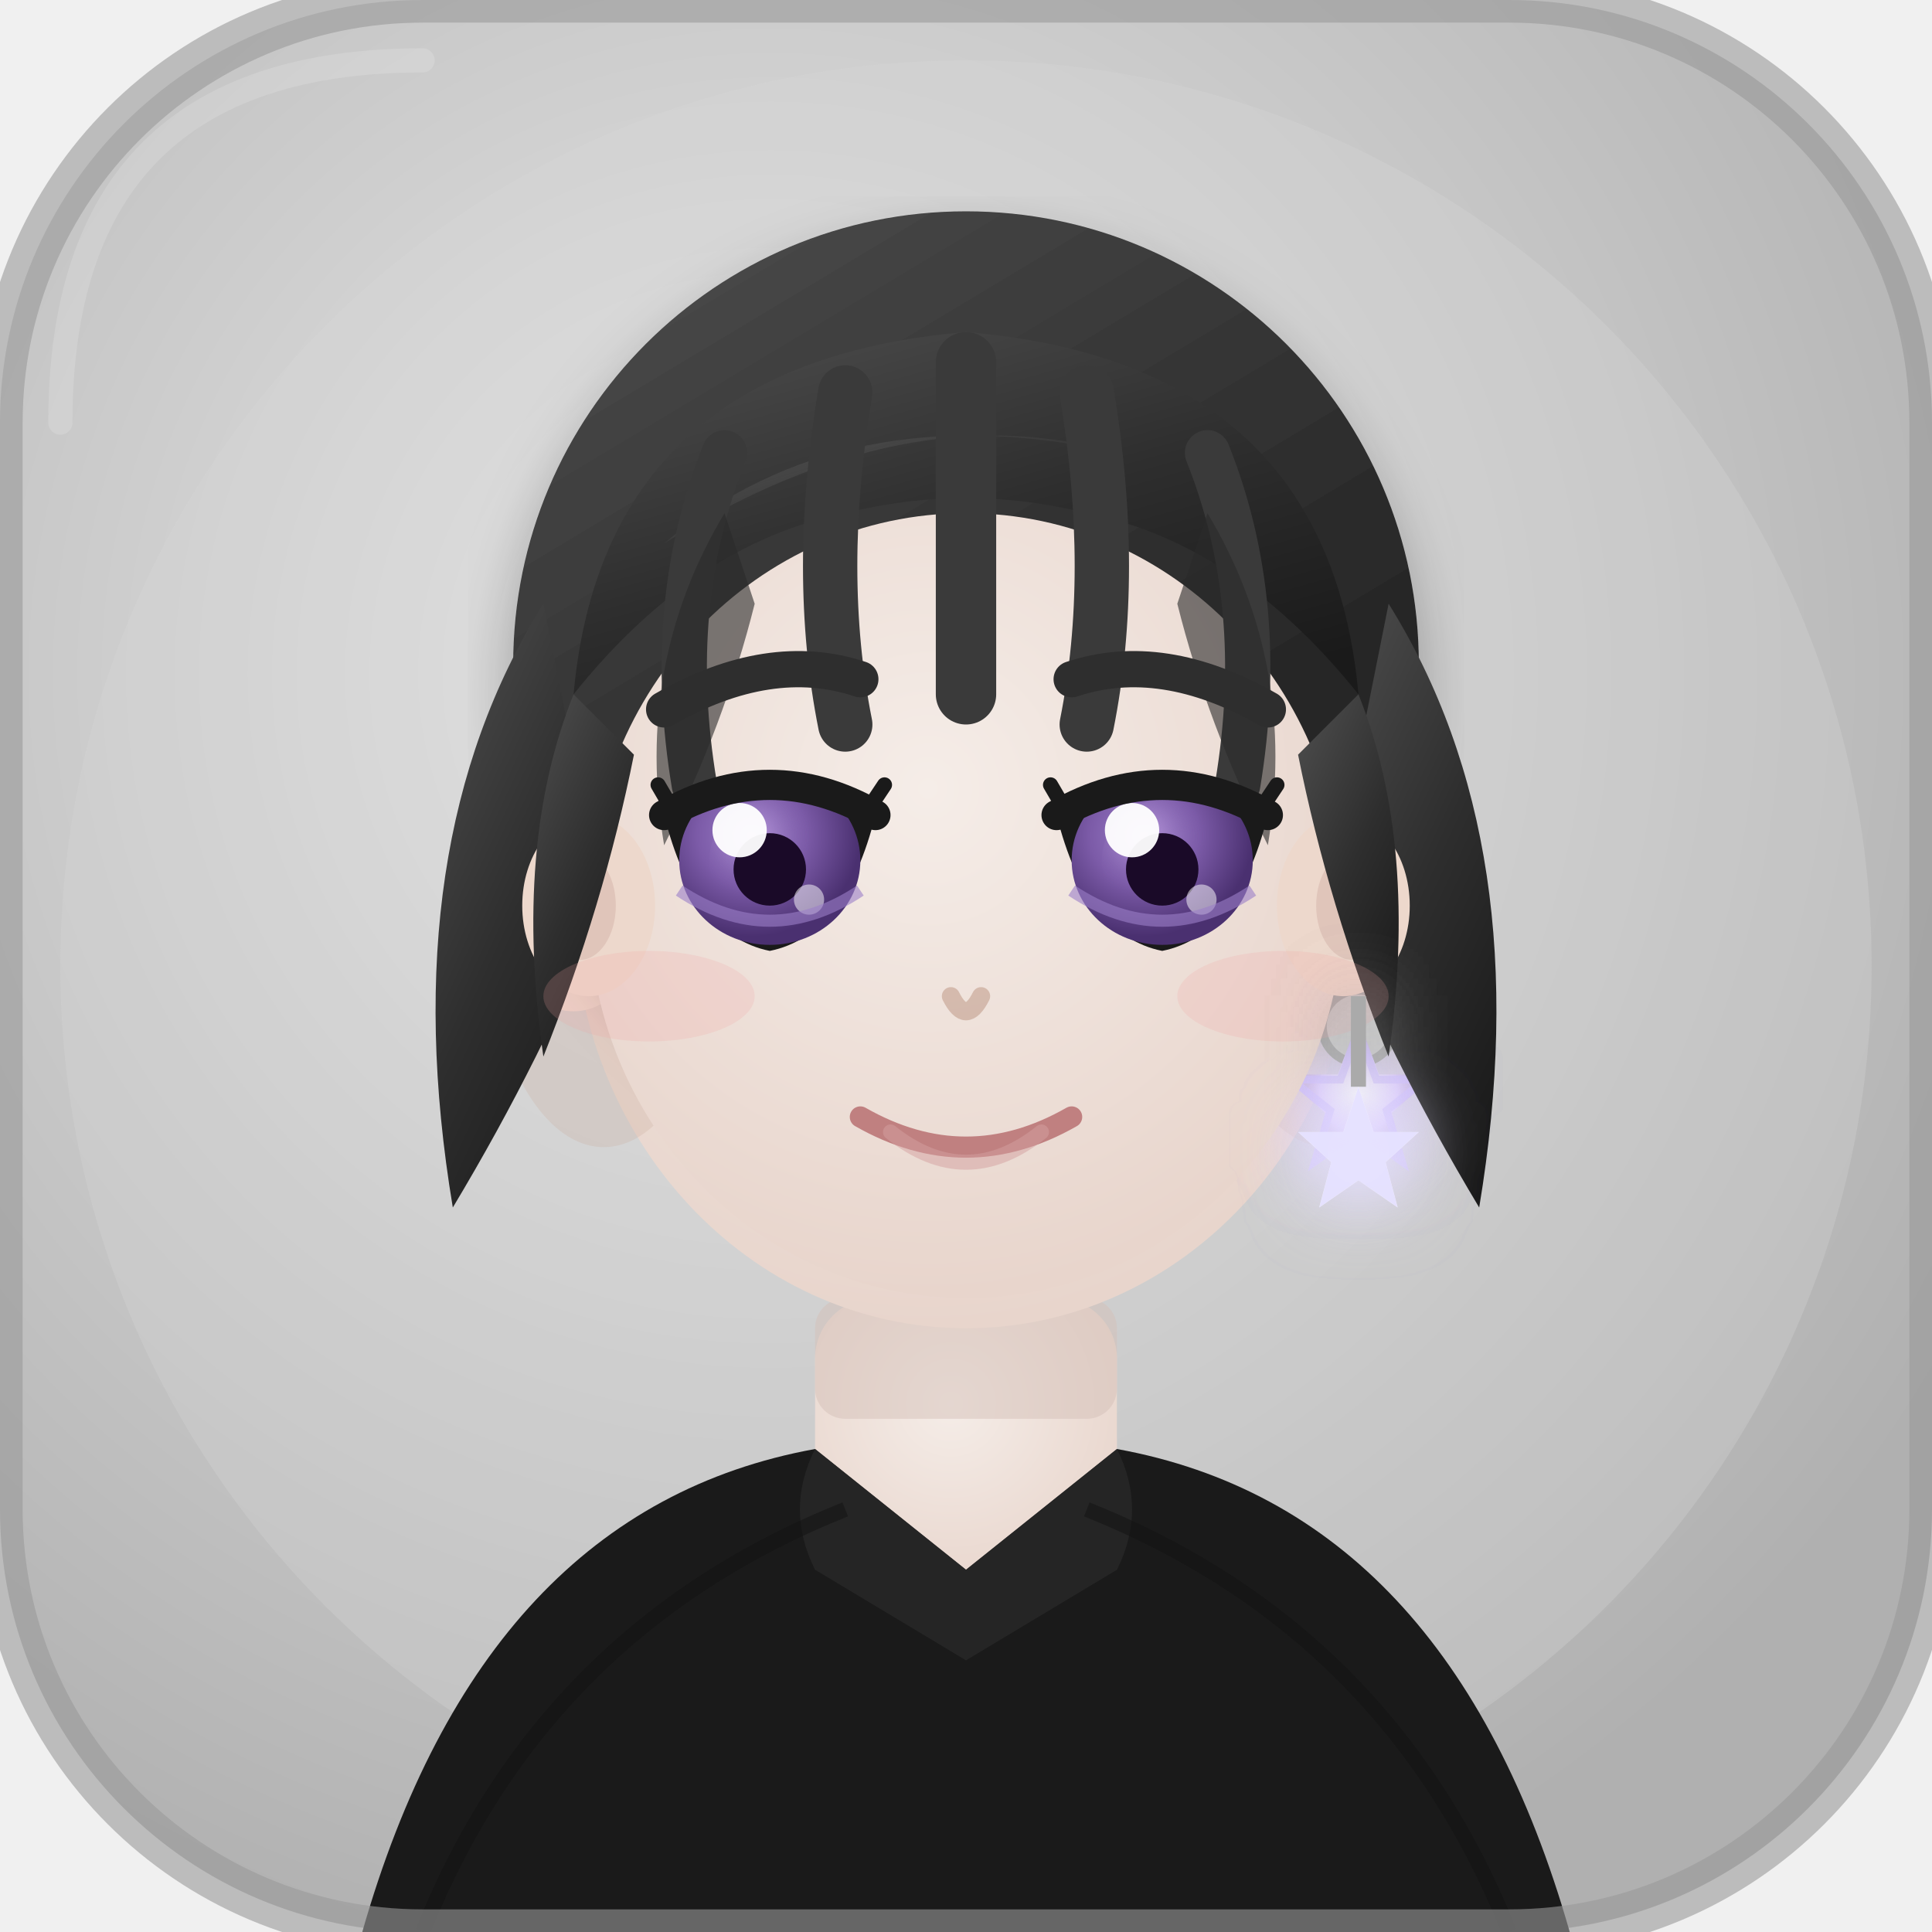
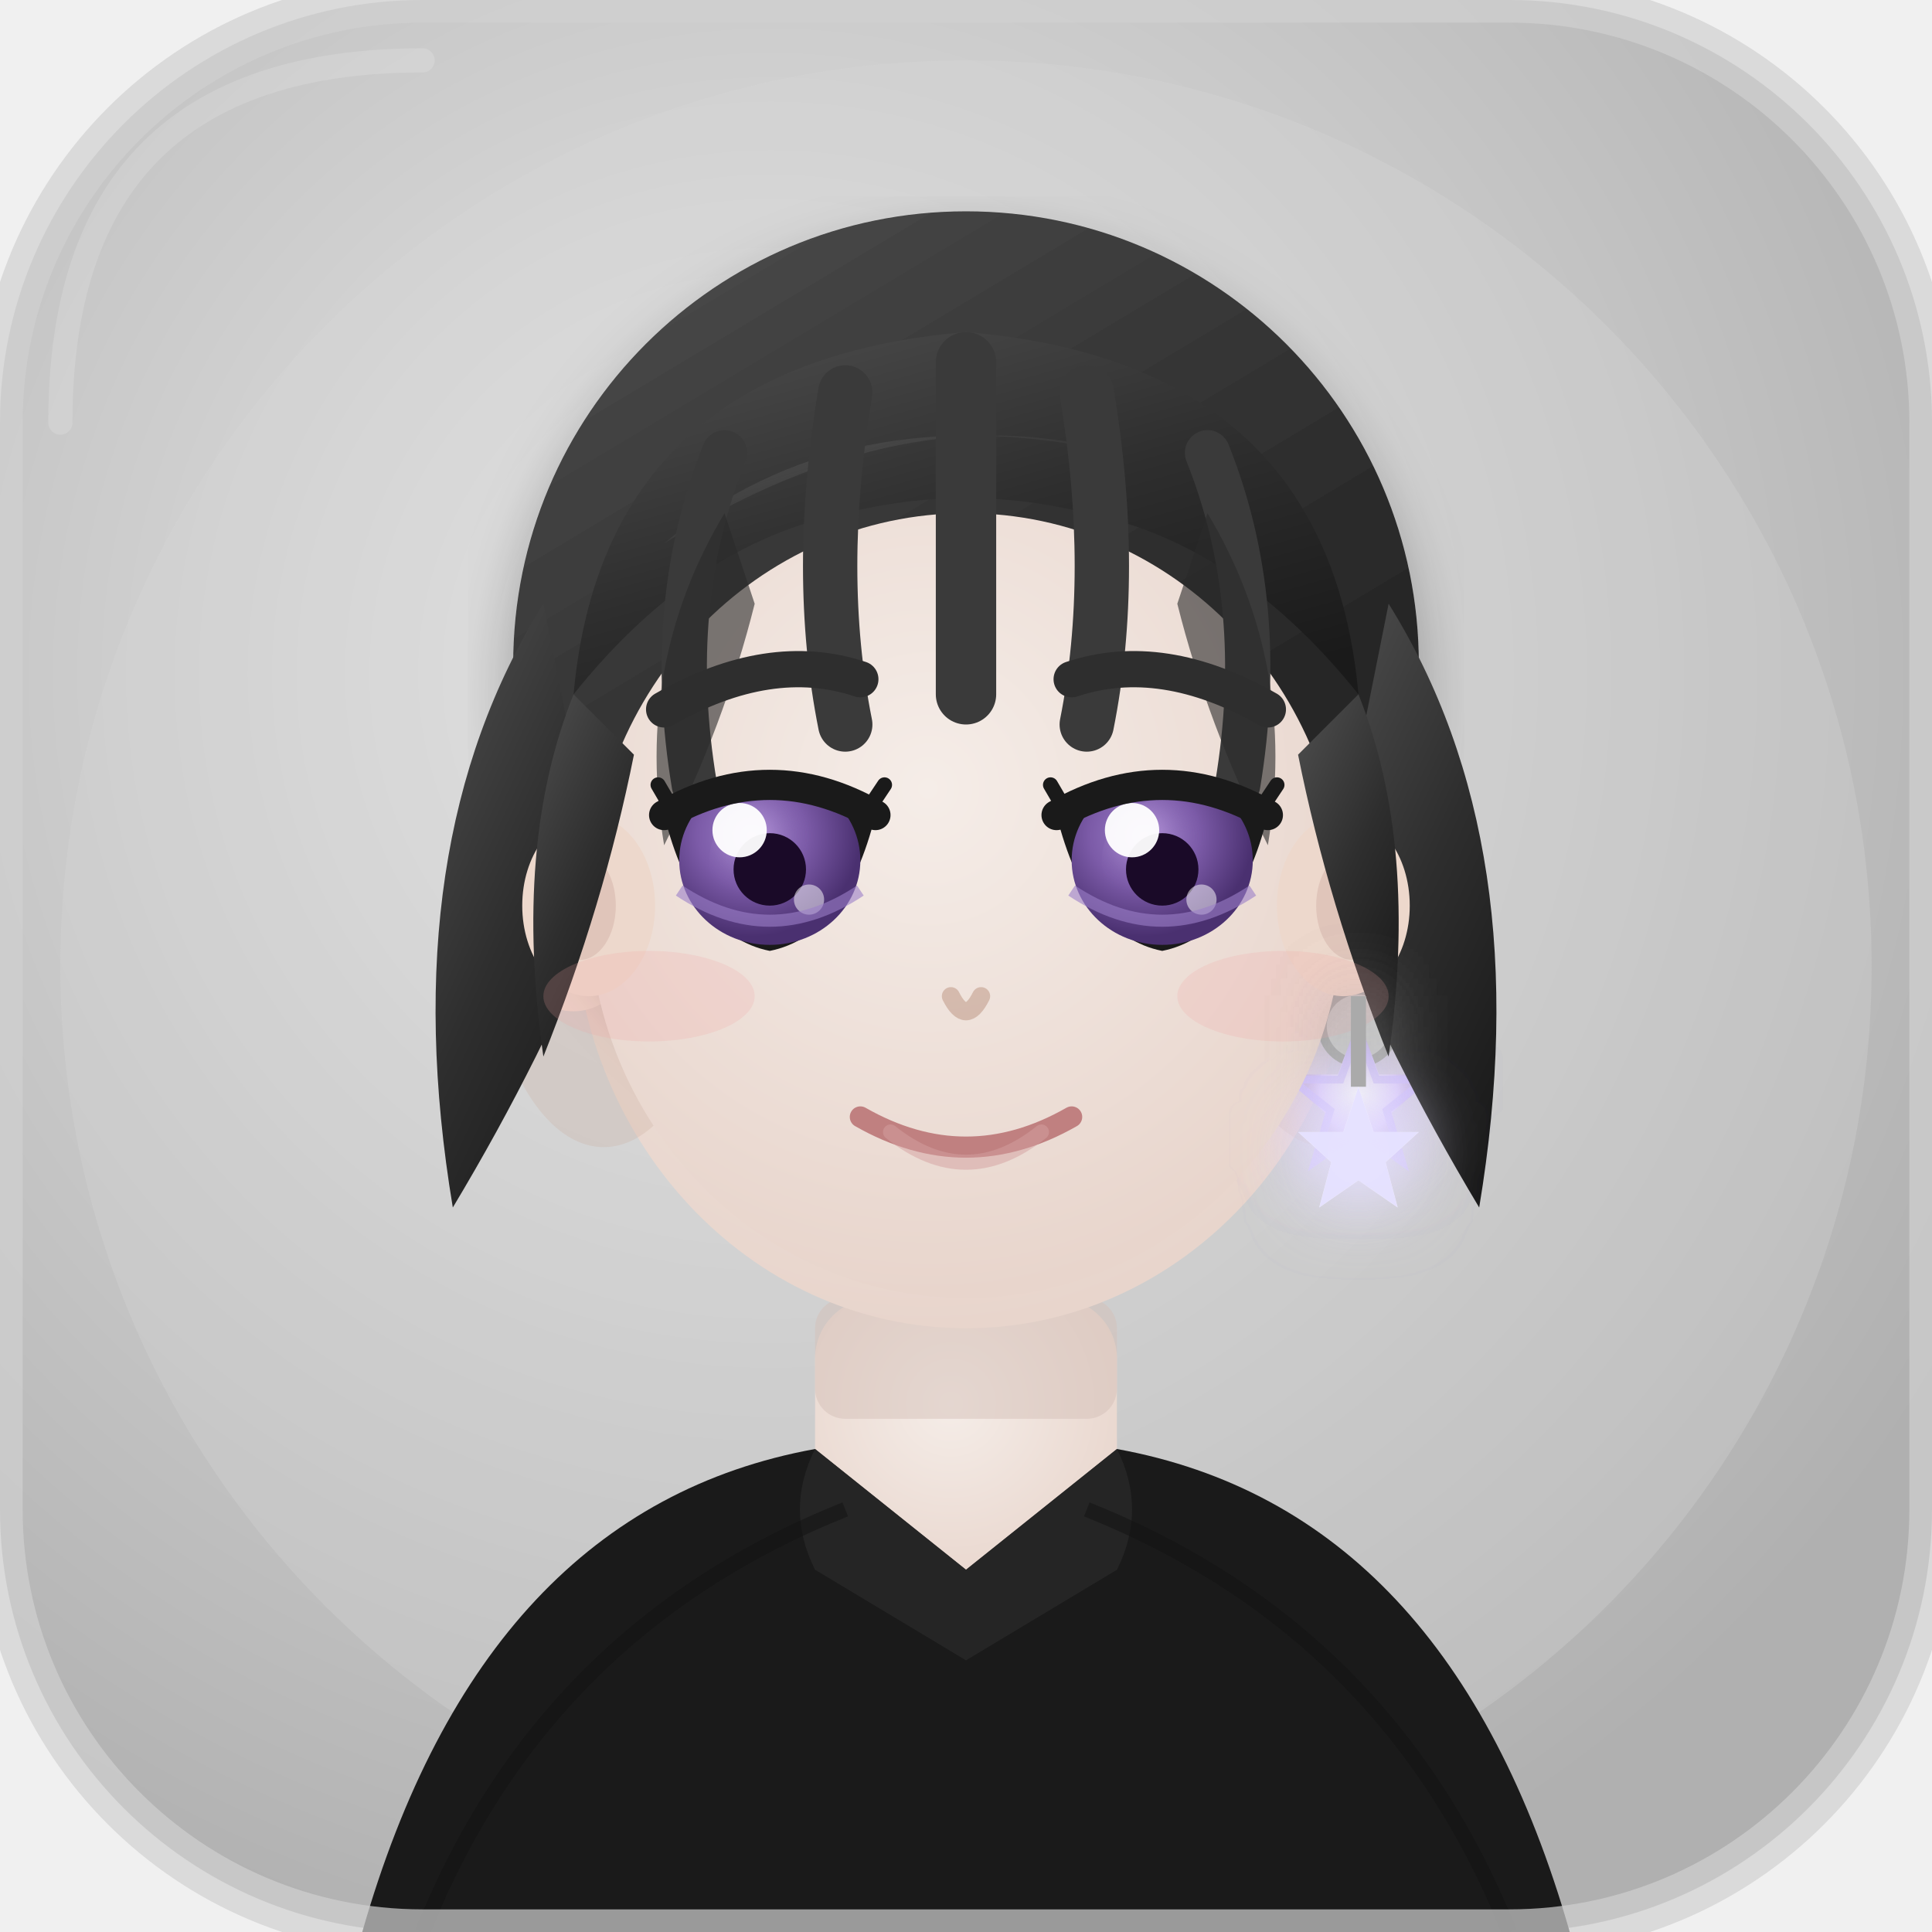
<svg xmlns="http://www.w3.org/2000/svg" viewBox="0 0 64 64" width="64" height="64">
  <defs>
    <radialGradient id="bgGrad" cx="40%" cy="35%" r="70%">
      <stop offset="0%" stop-color="#e8e8e8" />
      <stop offset="100%" stop-color="#b0b0b0" />
    </radialGradient>
    <radialGradient id="skinGrad" cx="45%" cy="35%" r="65%">
      <stop offset="0%" stop-color="#f5ede8" />
      <stop offset="100%" stop-color="#e8d5cc" />
    </radialGradient>
    <linearGradient id="hairGrad" x1="20%" y1="0%" x2="80%" y2="100%">
      <stop offset="0%" stop-color="#4a4a4a" />
      <stop offset="50%" stop-color="#2e2e2e" />
      <stop offset="100%" stop-color="#1a1a1a" />
    </linearGradient>
    <linearGradient id="hairHighlight" x1="0%" y1="0%" x2="100%" y2="80%">
      <stop offset="0%" stop-color="#6a6a6a" stop-opacity="0.8" />
      <stop offset="100%" stop-color="#3a3a3a" stop-opacity="0" />
    </linearGradient>
    <radialGradient id="eyeGrad" cx="40%" cy="35%" r="60%">
      <stop offset="0%" stop-color="#9b7ec8" />
      <stop offset="50%" stop-color="#7c5ba8" />
      <stop offset="100%" stop-color="#4a3070" />
    </radialGradient>
    <radialGradient id="eyeGlow" cx="35%" cy="30%" r="50%">
      <stop offset="0%" stop-color="#c9a8e8" stop-opacity="0.9" />
      <stop offset="100%" stop-color="#7c5ba8" stop-opacity="0" />
    </radialGradient>
    <radialGradient id="starGlowGrad" cx="50%" cy="50%" r="50%">
      <stop offset="0%" stop-color="#ffffff" />
      <stop offset="50%" stop-color="#e0d0ff" />
      <stop offset="100%" stop-color="#9b7ec8" stop-opacity="0" />
    </radialGradient>
    <filter id="softGlow" x="-30%" y="-30%" width="160%" height="160%">
      <feGaussianBlur stdDeviation="0.8" result="blur" />
      <feMerge>
        <feMergeNode in="blur" />
        <feMergeNode in="SourceGraphic" />
      </feMerge>
    </filter>
    <filter id="starGlow" x="-100%" y="-100%" width="300%" height="300%">
      <feGaussianBlur stdDeviation="1.2" result="blur" />
      <feMerge>
        <feMergeNode in="blur" />
        <feMergeNode in="blur" />
        <feMergeNode in="SourceGraphic" />
      </feMerge>
    </filter>
    <filter id="hairShadow" x="-5%" y="-5%" width="110%" height="110%">
      <feDropShadow dx="0" dy="1" stdDeviation="1" flood-color="#000000" flood-opacity="0.3" />
    </filter>
    <clipPath id="faceClip">
      <ellipse cx="32" cy="30" rx="13" ry="14" />
    </clipPath>
  </defs>
  <rect width="64" height="64" rx="14" ry="14" fill="url(#bgGrad)" />
  <circle cx="32" cy="32" r="30" fill="#d8d8d8" opacity="0.3" />
  <rect x="27" y="43" width="10" height="10" rx="2" fill="url(#skinGrad)" />
  <rect x="27" y="43" width="10" height="4" rx="1" fill="#d4bfb8" opacity="0.5" />
  <path d="M12 64 Q16 50 27 48 L32 52 L37 48 Q48 50 52 64 Z" fill="#1a1a1a" />
  <path d="M27 48 L32 52 L37 48 Q38 50 37 52 L32 55 L27 52 Q26 50 27 48Z" fill="#2a2a2a" opacity="0.7" />
  <path d="M14 64 Q18 54 28 50" stroke="#111" stroke-width="0.5" fill="none" opacity="0.5" />
  <path d="M50 64 Q46 54 36 50" stroke="#111" stroke-width="0.5" fill="none" opacity="0.5" />
  <ellipse cx="32" cy="30" rx="13" ry="14" fill="url(#skinGrad)" />
  <ellipse cx="20" cy="30" rx="4" ry="8" fill="#c9a898" opacity="0.25" />
  <ellipse cx="44" cy="30" rx="4" ry="8" fill="#c9a898" opacity="0.2" />
  <ellipse cx="45" cy="30" rx="2.5" ry="3.5" fill="#edd8cc" />
  <ellipse cx="45.5" cy="30" rx="1.5" ry="2.2" fill="#e0c5ba" />
  <ellipse cx="19" cy="30" rx="2.5" ry="3.5" fill="#edd8cc" />
  <ellipse cx="18.5" cy="30" rx="1.5" ry="2.2" fill="#e0c5ba" />
  <g filter="url(#starGlow)" transform="translate(45, 35)">
    <circle cx="0" cy="-1" r="1.2" fill="#ccc" stroke="#aaa" stroke-width="0.3" />
    <polygon points="0,-3.5 0.8,-1.3 3,-1.3 1.3,0.2 1.9,2.4 0,1.1 -1.9,2.4 -1.3,0.2 -3,-1.3 -0.8,-1.3" fill="url(#starGlowGrad)" transform="scale(0.85) translate(0, 2)" />
    <polygon points="0,-3 0.7,-1.1 2.6,-1.1 1.1,0.1 1.7,2.1 0,0.9 -1.7,2.1 -1.1,0.1 -2.6,-1.1 -0.7,-1.1" fill="none" stroke="#d0c0ff" stroke-width="0.3" opacity="0.7" transform="scale(0.85) translate(0, 2)" />
  </g>
  <ellipse cx="32" cy="22" rx="15" ry="15" fill="url(#hairGrad)" filter="url(#hairShadow)" />
  <path d="M18 20 Q13 28 15 40 Q18 35 20 30" fill="url(#hairGrad)" />
  <path d="M46 20 Q51 28 49 40 Q46 35 44 30" fill="url(#hairGrad)" />
  <ellipse cx="32" cy="30" rx="12.5" ry="13" fill="url(#skinGrad)" />
  <ellipse cx="44.5" cy="30" rx="2.2" ry="3" fill="#edd8cc" />
  <ellipse cx="19.5" cy="30" rx="2.2" ry="3" fill="#edd8cc" />
  <ellipse cx="44.8" cy="30" rx="1.2" ry="1.8" fill="#e0c5ba" />
  <ellipse cx="19.2" cy="30" rx="1.2" ry="1.8" fill="#e0c5ba" />
  <path d="M19 23 Q20 12 32 11 Q44 12 45 23 Q41 18 36 17 Q32 16 28 17 Q23 18 19 23 Z" fill="url(#hairGrad)" />
  <path d="M22 18 Q28 13 37 15 Q30 13 22 18Z" fill="url(#hairHighlight)" opacity="0.7" />
  <path d="M19 23 Q17 28 18 35 Q20 30 21 25" fill="url(#hairGrad)" />
  <path d="M45 23 Q47 28 46 35 Q44 30 43 25" fill="url(#hairGrad)" />
  <path d="M24 15 Q22 20 23 26" stroke="#3a3a3a" stroke-width="1.5" fill="none" stroke-linecap="round" />
  <path d="M28 13 Q27 19 28 24" stroke="#3a3a3a" stroke-width="1.8" fill="none" stroke-linecap="round" />
  <path d="M32 12 Q32 18 32 23" stroke="#3a3a3a" stroke-width="2" fill="none" stroke-linecap="round" />
  <path d="M36 13 Q37 19 36 24" stroke="#3a3a3a" stroke-width="1.8" fill="none" stroke-linecap="round" />
  <path d="M40 15 Q42 20 41 26" stroke="#3a3a3a" stroke-width="1.5" fill="none" stroke-linecap="round" />
  <path d="M24 17 Q21 22 22 28 Q24 24 25 20Z" fill="#2a2a2a" opacity="0.6" />
  <path d="M40 17 Q43 22 42 28 Q40 24 39 20Z" fill="#2a2a2a" opacity="0.6" />
  <path d="M22 23.5 Q25.5 21.5 28.5 22.5" stroke="#2e2e2e" stroke-width="1.2" fill="none" stroke-linecap="round" />
  <path d="M35.5 22.5 Q38.5 21.5 42 23.5" stroke="#2e2e2e" stroke-width="1.2" fill="none" stroke-linecap="round" />
  <path d="M22 27 Q25 25.5 29 27 Q28 31 25.5 31.5 Q23 31 22 27Z" fill="#1a1a1a" />
  <ellipse cx="25.5" cy="28.5" rx="3" ry="2.8" fill="url(#eyeGrad)" />
  <ellipse cx="25.5" cy="28.5" rx="2" ry="2" fill="url(#eyeGlow)" opacity="0.8" />
  <circle cx="25.5" cy="28.8" r="1.2" fill="#1a0a28" />
  <circle cx="24.5" cy="27.5" r="0.9" fill="white" opacity="0.95" />
  <circle cx="26.8" cy="29.8" r="0.5" fill="white" opacity="0.5" />
  <path d="M22 27 Q25.5 25 29 27" stroke="#1a1a1a" stroke-width="1" fill="none" stroke-linecap="round" />
  <line x1="22.5" y1="27.2" x2="21.8" y2="26" stroke="#1a1a1a" stroke-width="0.5" stroke-linecap="round" />
  <line x1="28.5" y1="27.2" x2="29.3" y2="26" stroke="#1a1a1a" stroke-width="0.5" stroke-linecap="round" />
  <path d="M22.5 29.5 Q25.5 31.5 28.5 29.5" stroke="#9b7ec8" stroke-width="0.4" fill="none" opacity="0.6" />
  <path d="M35 27 Q38.5 25.5 42 27 Q41 31 38.5 31.5 Q36 31 35 27Z" fill="#1a1a1a" />
  <ellipse cx="38.5" cy="28.5" rx="3" ry="2.8" fill="url(#eyeGrad)" />
  <ellipse cx="38.5" cy="28.5" rx="2" ry="2" fill="url(#eyeGlow)" opacity="0.8" />
  <circle cx="38.5" cy="28.8" r="1.2" fill="#1a0a28" />
  <circle cx="37.5" cy="27.5" r="0.9" fill="white" opacity="0.95" />
  <circle cx="39.8" cy="29.8" r="0.5" fill="white" opacity="0.5" />
  <path d="M35 27 Q38.5 25 42 27" stroke="#1a1a1a" stroke-width="1" fill="none" stroke-linecap="round" />
  <line x1="35.5" y1="27.2" x2="34.8" y2="26" stroke="#1a1a1a" stroke-width="0.5" stroke-linecap="round" />
  <line x1="41.5" y1="27.2" x2="42.3" y2="26" stroke="#1a1a1a" stroke-width="0.5" stroke-linecap="round" />
  <path d="M35.5 29.5 Q38.5 31.5 41.5 29.5" stroke="#9b7ec8" stroke-width="0.4" fill="none" opacity="0.6" />
  <path d="M31.5 33 Q32 34 32.5 33" stroke="#c9a898" stroke-width="0.6" fill="none" stroke-linecap="round" opacity="0.7" />
  <path d="M28.5 37 Q32 39 35.5 37" stroke="#c08080" stroke-width="0.7" fill="none" stroke-linecap="round" />
  <path d="M29.5 37.5 Q32 39.5 34.5 37.5" stroke="#d4a0a0" stroke-width="0.5" fill="none" stroke-linecap="round" opacity="0.5" />
  <ellipse cx="21.5" cy="33" rx="3.5" ry="1.5" fill="#f0a0a0" opacity="0.2" />
  <ellipse cx="42.5" cy="33" rx="3.5" ry="1.5" fill="#f0a0a0" opacity="0.2" />
  <g filter="url(#starGlow)">
    <line x1="45" y1="33" x2="45" y2="36" stroke="#aaa" stroke-width="0.5" />
    <polygon points="45,36 45.5,37.5 47,37.5 45.9,38.5 46.3,40 45,39.1 43.7,40 44.1,38.5 43,37.5 44.5,37.5" fill="white" opacity="0.95" />
    <polygon points="45,36 45.5,37.5 47,37.5 45.9,38.5 46.3,40 45,39.1 43.7,40 44.1,38.5 43,37.5 44.5,37.5" fill="#d0c8ff" opacity="0.5" />
  </g>
-   <rect width="64" height="64" rx="14" ry="14" fill="none" stroke="#999999" stroke-width="1.5" opacity="0.6" />
+   <rect width="64" height="64" rx="14" ry="14" fill="none" stroke="#d0d0d0" stroke-width="1.5" opacity="0.7" />
  <path d="M14 2 Q2 2 2 14" stroke="white" stroke-width="0.8" fill="none" opacity="0.15" stroke-linecap="round" />
</svg>
